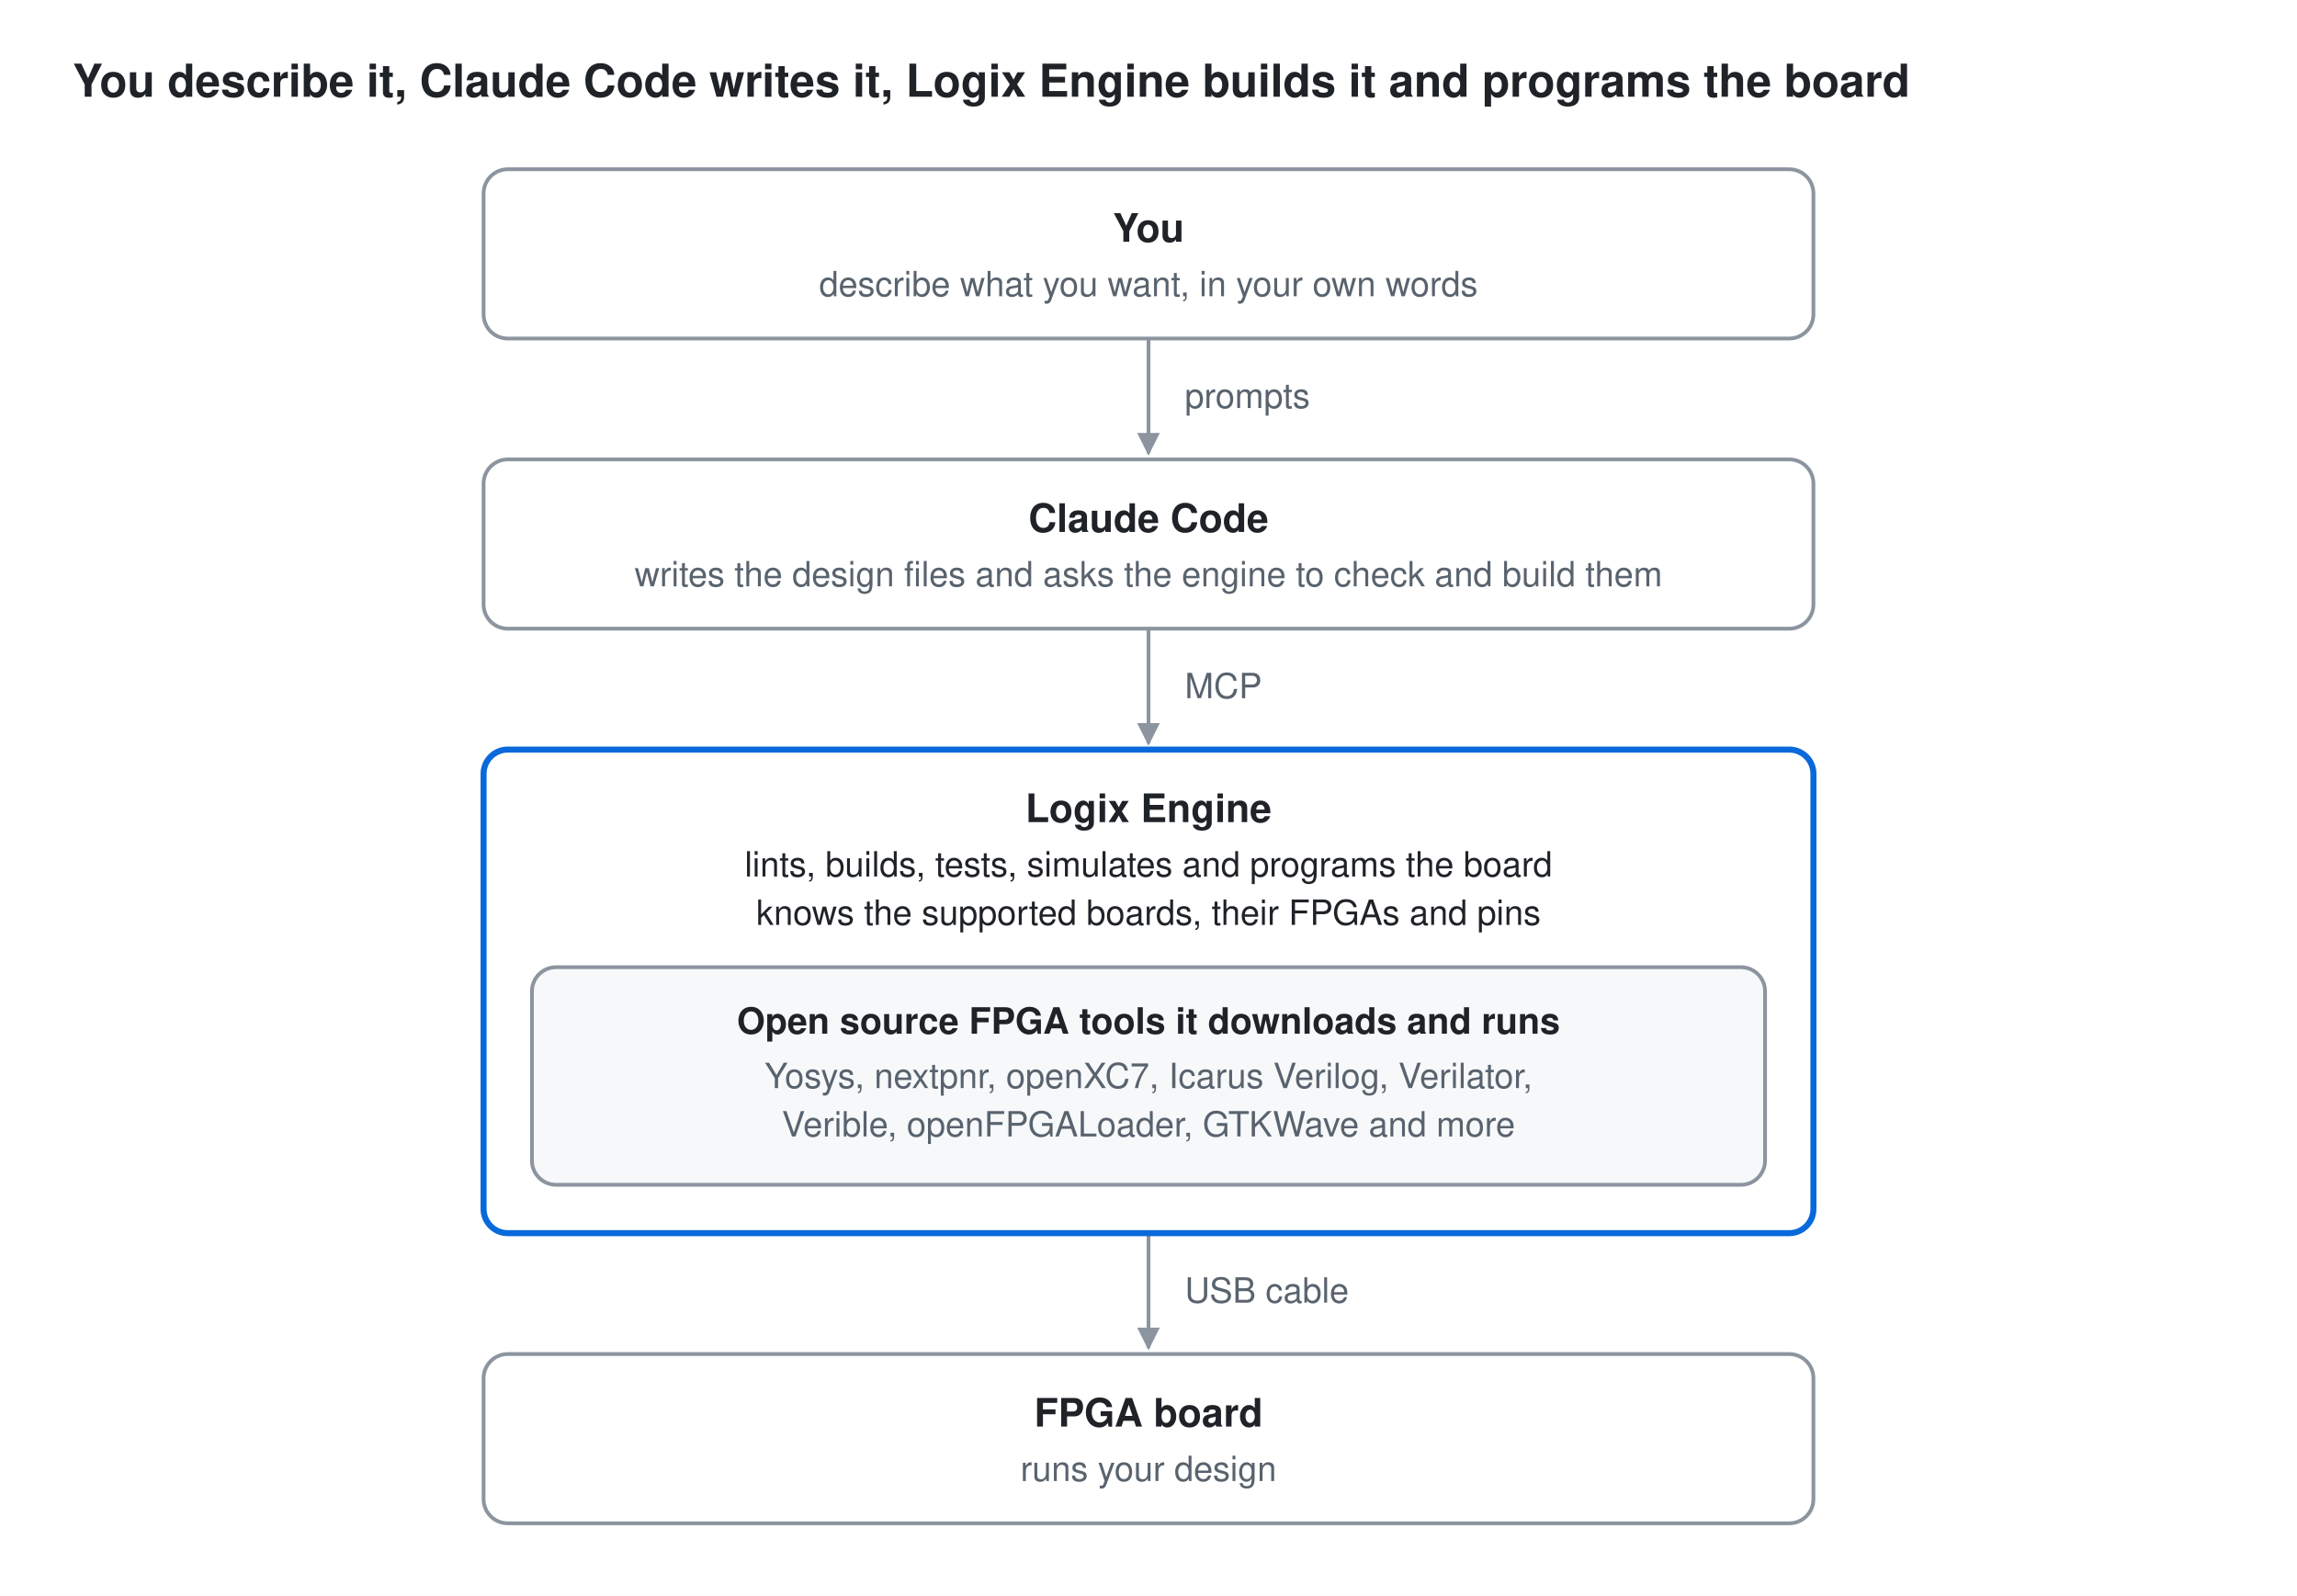
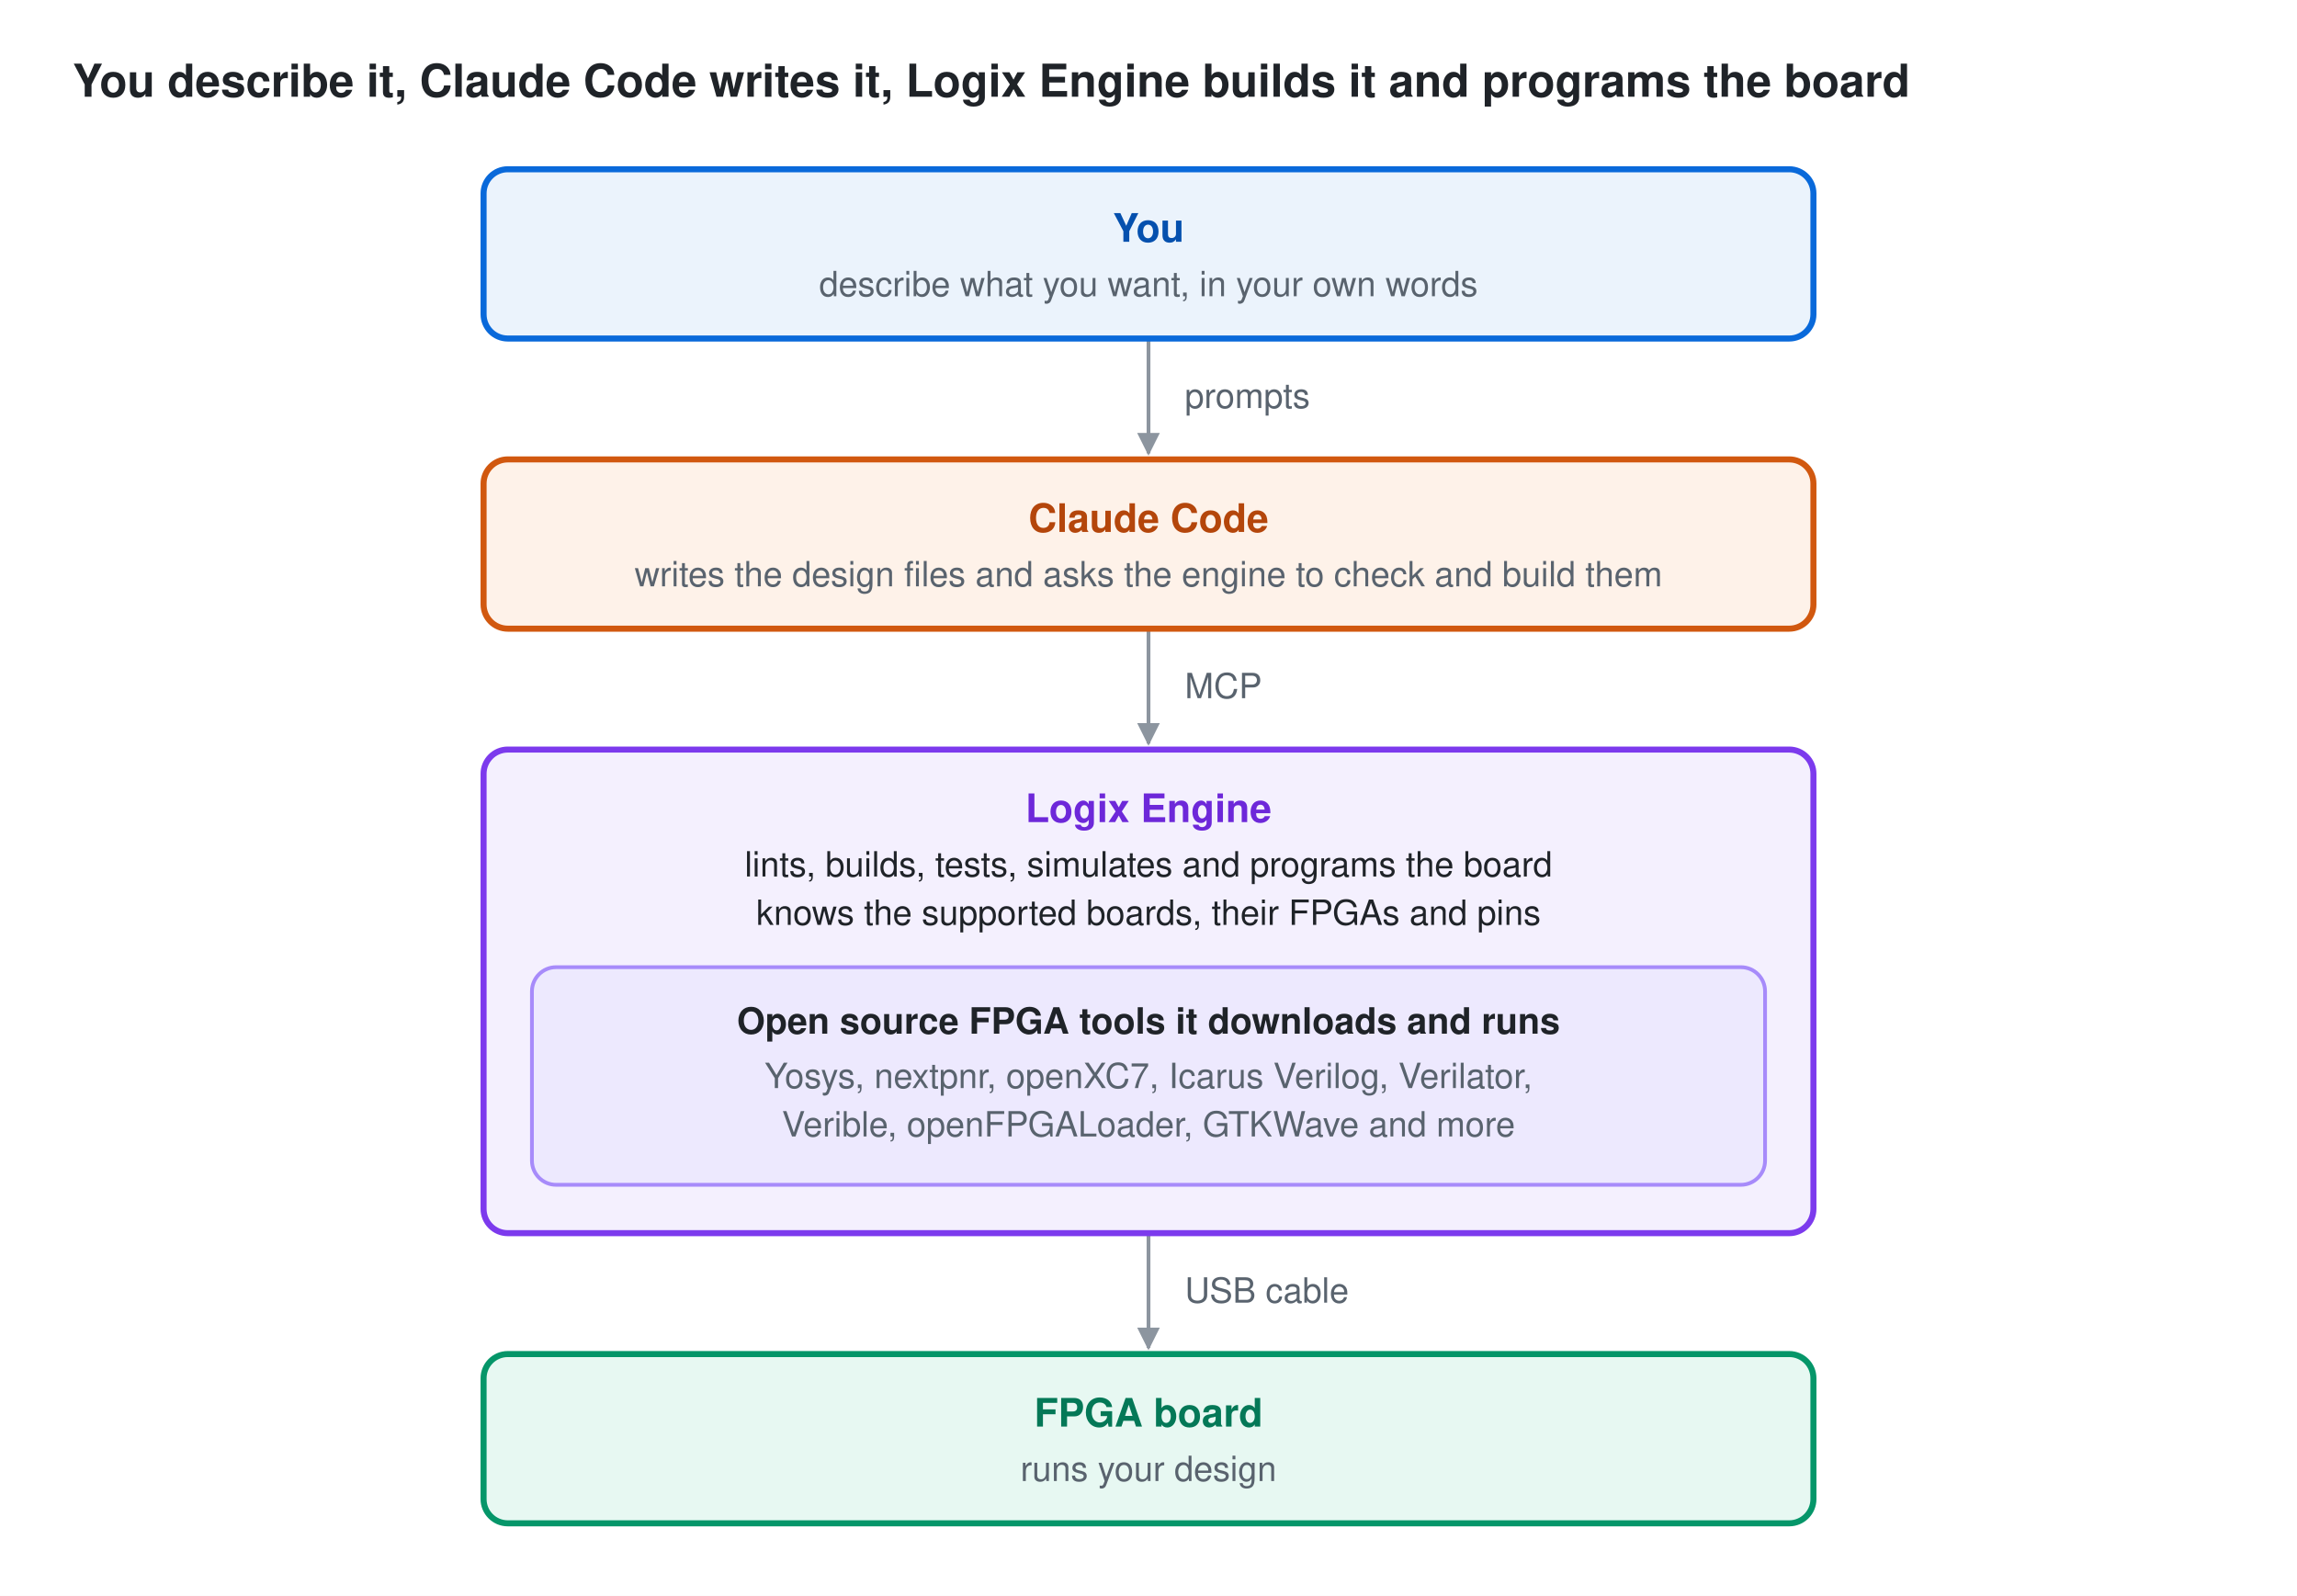
<svg xmlns="http://www.w3.org/2000/svg" viewBox="0 0 760 528" role="img" aria-label="You talk to Claude Code, Claude Code uses Logix Engine, and the engine programs the board" font-family="-apple-system, BlinkMacSystemFont, 'Segoe UI', Helvetica, Arial, sans-serif" font-size="13">
  <style>
    .bg { fill: #ffffff; }
    .edge { stroke: #8c959f; }
    .arrow { fill: #8c959f; }
    .ink { fill: #1f2328; }
    .quiet { fill: #59636e; }
-     .accent { stroke: #0969da; fill: #0969da; fill-opacity: 0.08; }
-     .tint { fill: #f6f8fa; }
+     .you { stroke: #0969da; fill: #0969da; fill-opacity: 0.08; }
+     .agent { stroke: #d1580f; fill: #f97316; fill-opacity: 0.09; }
+     .engine { stroke: #7c3aed; fill: #8b5cf6; fill-opacity: 0.09; }
+     .tools { stroke: #a78bfa; fill: #ede9fe; }
+     .board { stroke: #059669; fill: #10b981; fill-opacity: 0.10; }
+     .you-ink { fill: #0550ae; }
+     .agent-ink { fill: #b4460b; }
+     .engine-ink { fill: #6d28d9; }
+     .board-ink { fill: #047857; }
    @media (prefers-color-scheme: dark) {
      .bg { fill: #0d1117; }
      .edge { stroke: #6e7681; }
      .arrow { fill: #6e7681; }
      .ink { fill: #e6edf3; }
      .quiet { fill: #9198a1; }
-       .accent { stroke: #4493f8; fill: #4493f8; fill-opacity: 0.12; }
-       .tint { fill: #161b22; }
+       .you { stroke: #4493f8; fill: #4493f8; fill-opacity: 0.12; }
+       .agent { stroke: #fb923c; fill: #fb923c; fill-opacity: 0.12; }
+       .engine { stroke: #a78bfa; fill: #a78bfa; fill-opacity: 0.12; }
+       .tools { stroke: #6d28d9; fill: #221a3a; }
+       .board { stroke: #34d399; fill: #34d399; fill-opacity: 0.12; }
+       .you-ink { fill: #79c0ff; }
+       .agent-ink { fill: #fdba74; }
+       .engine-ink { fill: #c4b5fd; }
+       .board-ink { fill: #6ee7b7; }
    }
    .box { fill: none; stroke-width: 1.25; }
    .main { stroke-width: 2; }
    .name { font-weight: 600; }
    .sub { font-size: 11.5px; }
  </style>
  <defs>
    <marker id="tut-arrow" viewBox="0 0 10 10" refX="9" refY="5" markerWidth="6" markerHeight="6" orient="auto-start-reverse">
      <path d="M0 0L10 5L0 10z" class="arrow" />
    </marker>
  </defs>
  <rect class="bg" x="0" y="0" width="760" height="528" />
  <text x="24" y="32" font-size="15" class="ink name">You describe it, Claude Code writes it, Logix Engine builds it and programs the board</text>
  <g class="edge" fill="none" stroke-width="1.25">
    <path d="M380 112V150" marker-end="url(#tut-arrow)" />
    <path d="M380 208V246" marker-end="url(#tut-arrow)" />
    <path d="M380 408V446" marker-end="url(#tut-arrow)" />
  </g>
-   <rect class="box edge" x="160" y="56" width="440" height="56" rx="8" />
-   <text x="380" y="80" text-anchor="middle" class="ink name">You</text>
+   <rect class="you main" x="160" y="56" width="440" height="56" rx="8" />
+   <text x="380" y="80" text-anchor="middle" class="you-ink name">You</text>
  <text x="380" y="98" text-anchor="middle" class="quiet sub">describe what you want, in your own words</text>
  <text x="392" y="135" class="quiet sub">prompts</text>
-   <rect class="box edge" x="160" y="152" width="440" height="56" rx="8" />
-   <text x="380" y="176" text-anchor="middle" class="ink name">Claude Code</text>
+   <rect class="agent main" x="160" y="152" width="440" height="56" rx="8" />
+   <text x="380" y="176" text-anchor="middle" class="agent-ink name">Claude Code</text>
  <text x="380" y="194" text-anchor="middle" class="quiet sub">writes the design files and asks the engine to check and build them</text>
  <text x="392" y="231" class="quiet sub">MCP</text>
-   <rect class="box accent main" x="160" y="248" width="440" height="160" rx="8" />
-   <text x="380" y="272" text-anchor="middle" class="ink name">Logix Engine</text>
+   <rect class="engine main" x="160" y="248" width="440" height="160" rx="8" />
+   <text x="380" y="272" text-anchor="middle" class="engine-ink name">Logix Engine</text>
  <text x="380" y="290" text-anchor="middle" class="ink sub">lints, builds, tests, simulates and programs the board</text>
  <text x="380" y="306" text-anchor="middle" class="ink sub">knows the supported boards, their FPGAs and pins</text>
-   <rect class="tint" x="176" y="320" width="408" height="72" rx="8" />
-   <rect class="box edge" x="176" y="320" width="408" height="72" rx="8" />
+   <rect class="tools" stroke-width="1.25" x="176" y="320" width="408" height="72" rx="8" />
  <text x="380" y="342" text-anchor="middle" class="ink name" font-size="12">Open source FPGA tools it downloads and runs</text>
  <text x="380" y="360" text-anchor="middle" class="quiet sub">Yosys, nextpnr, openXC7, Icarus Verilog, Verilator,</text>
  <text x="380" y="376" text-anchor="middle" class="quiet sub">Verible, openFPGALoader, GTKWave and more</text>
  <text x="392" y="431" class="quiet sub">USB cable</text>
-   <rect class="box edge" x="160" y="448" width="440" height="56" rx="8" />
-   <text x="380" y="472" text-anchor="middle" class="ink name">FPGA board</text>
+   <rect class="board main" x="160" y="448" width="440" height="56" rx="8" />
+   <text x="380" y="472" text-anchor="middle" class="board-ink name">FPGA board</text>
  <text x="380" y="490" text-anchor="middle" class="quiet sub">runs your design</text>
</svg>
